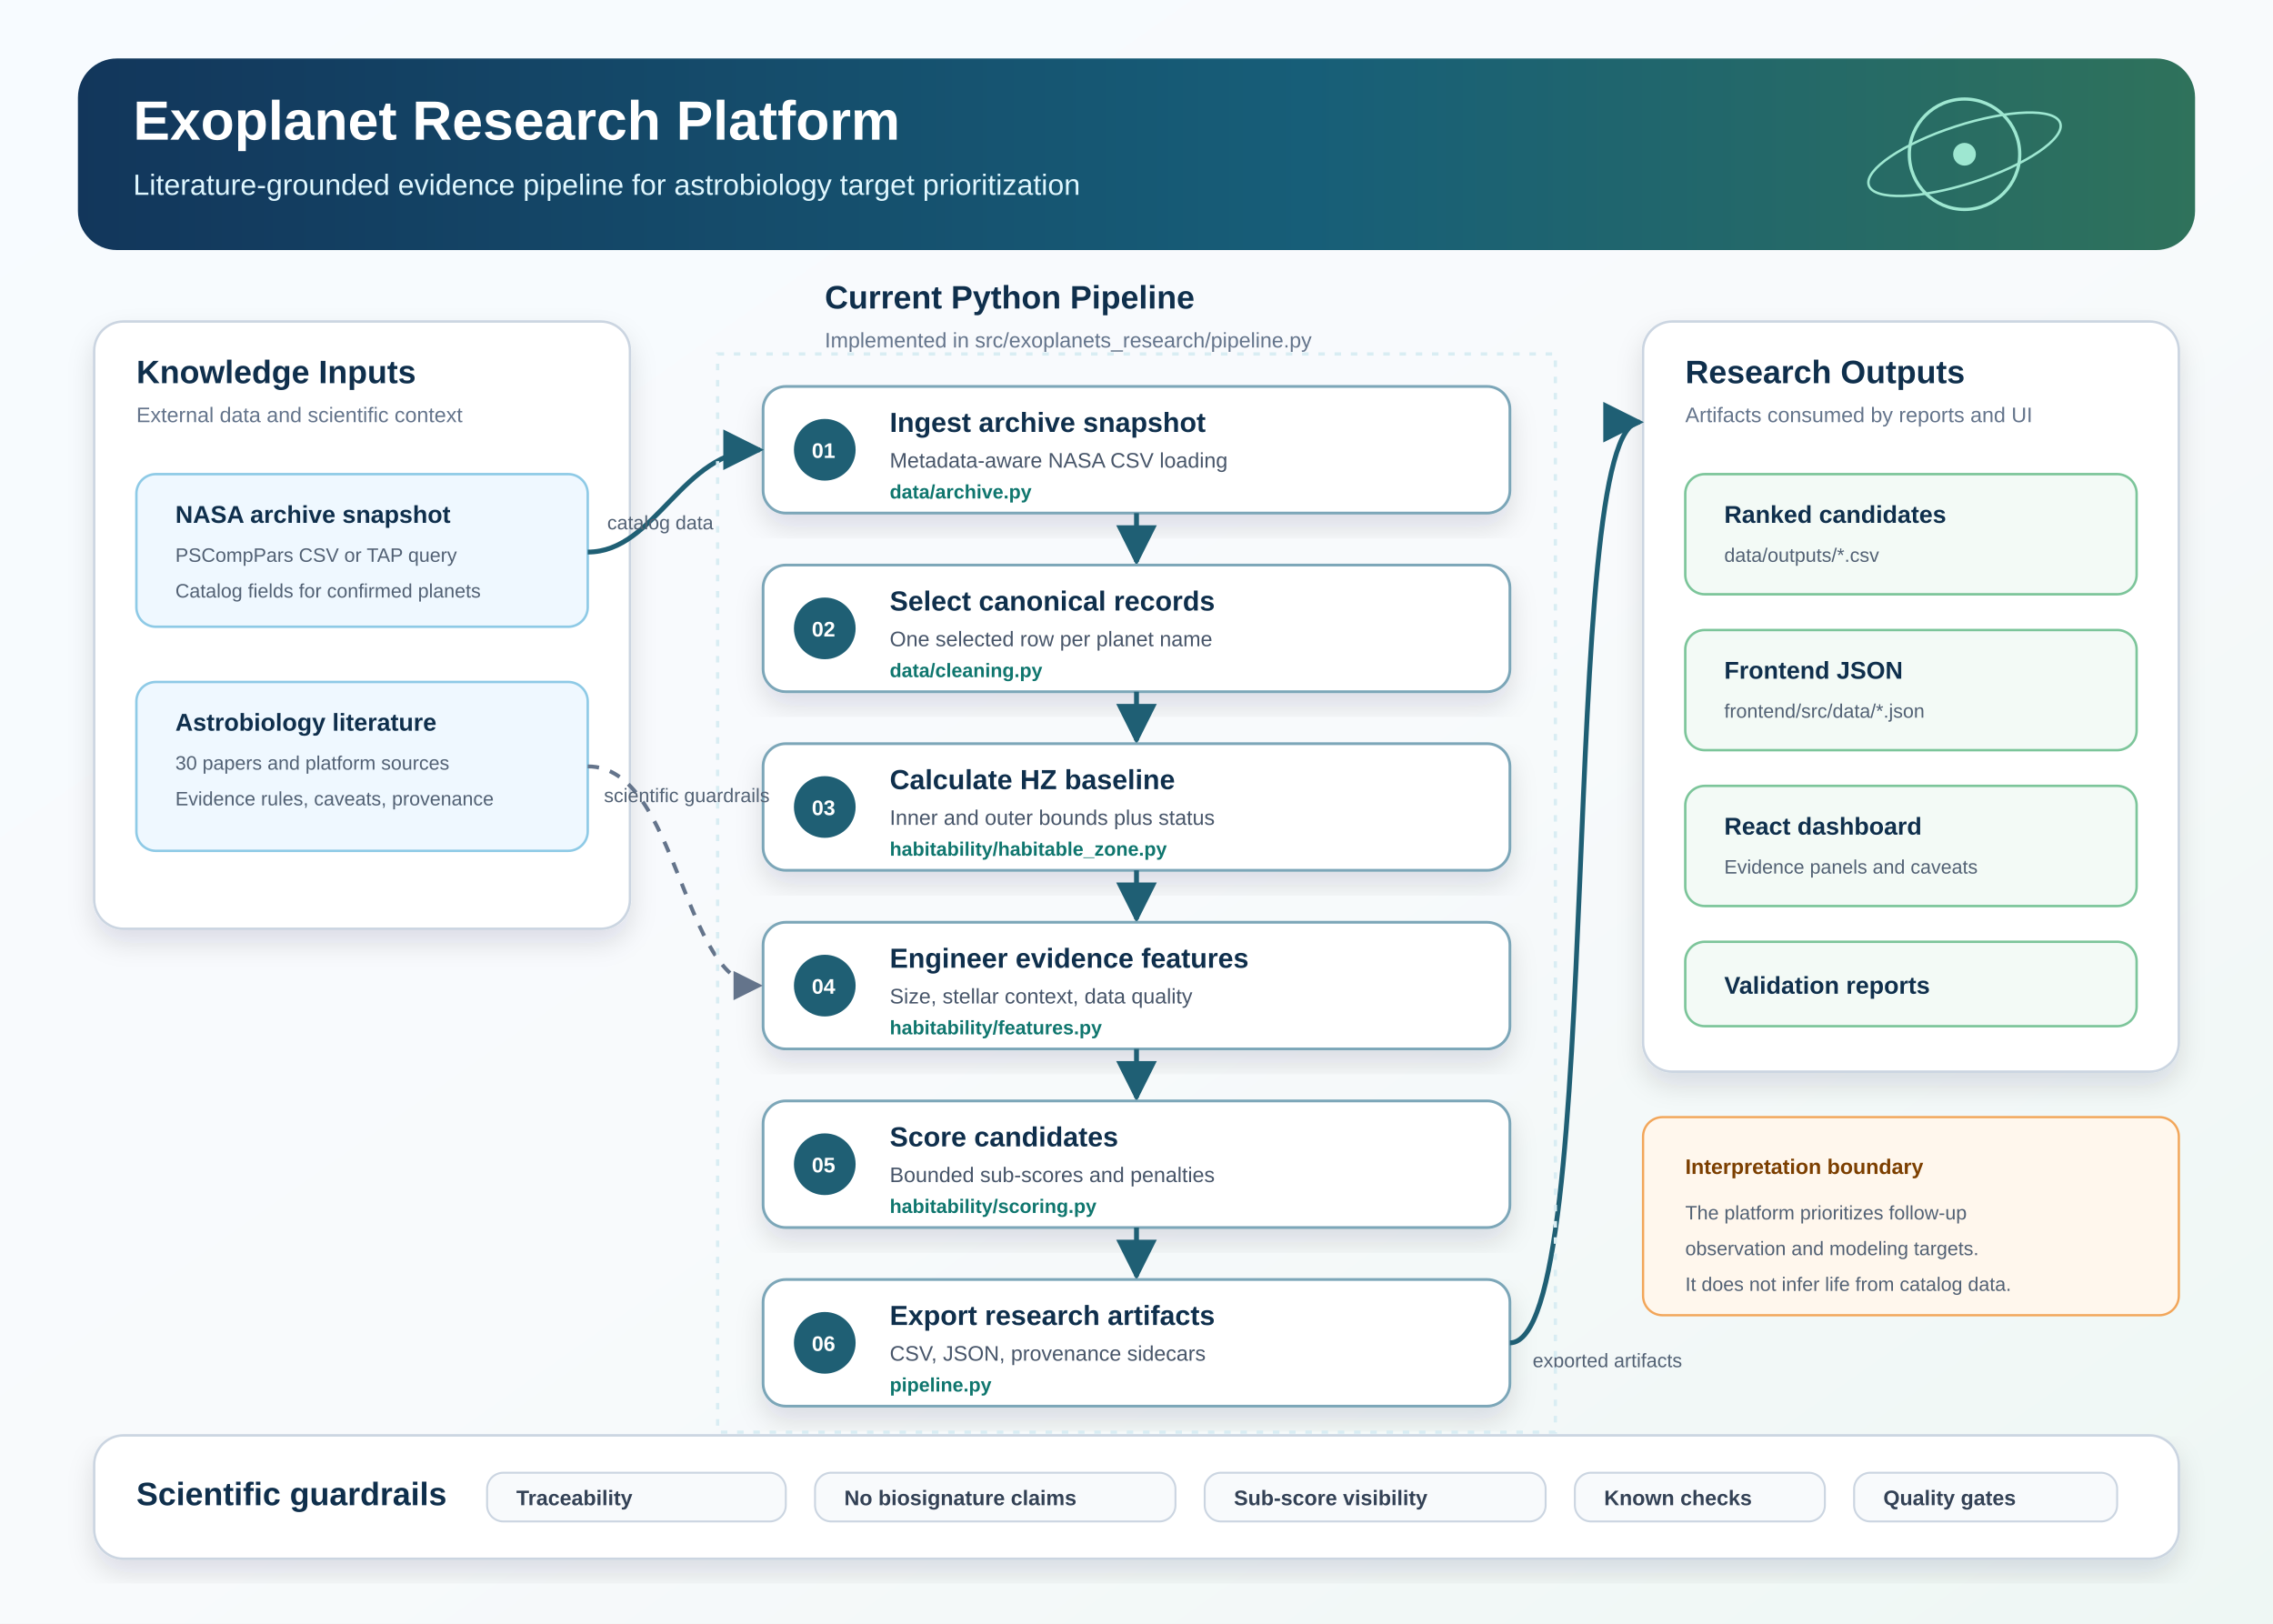
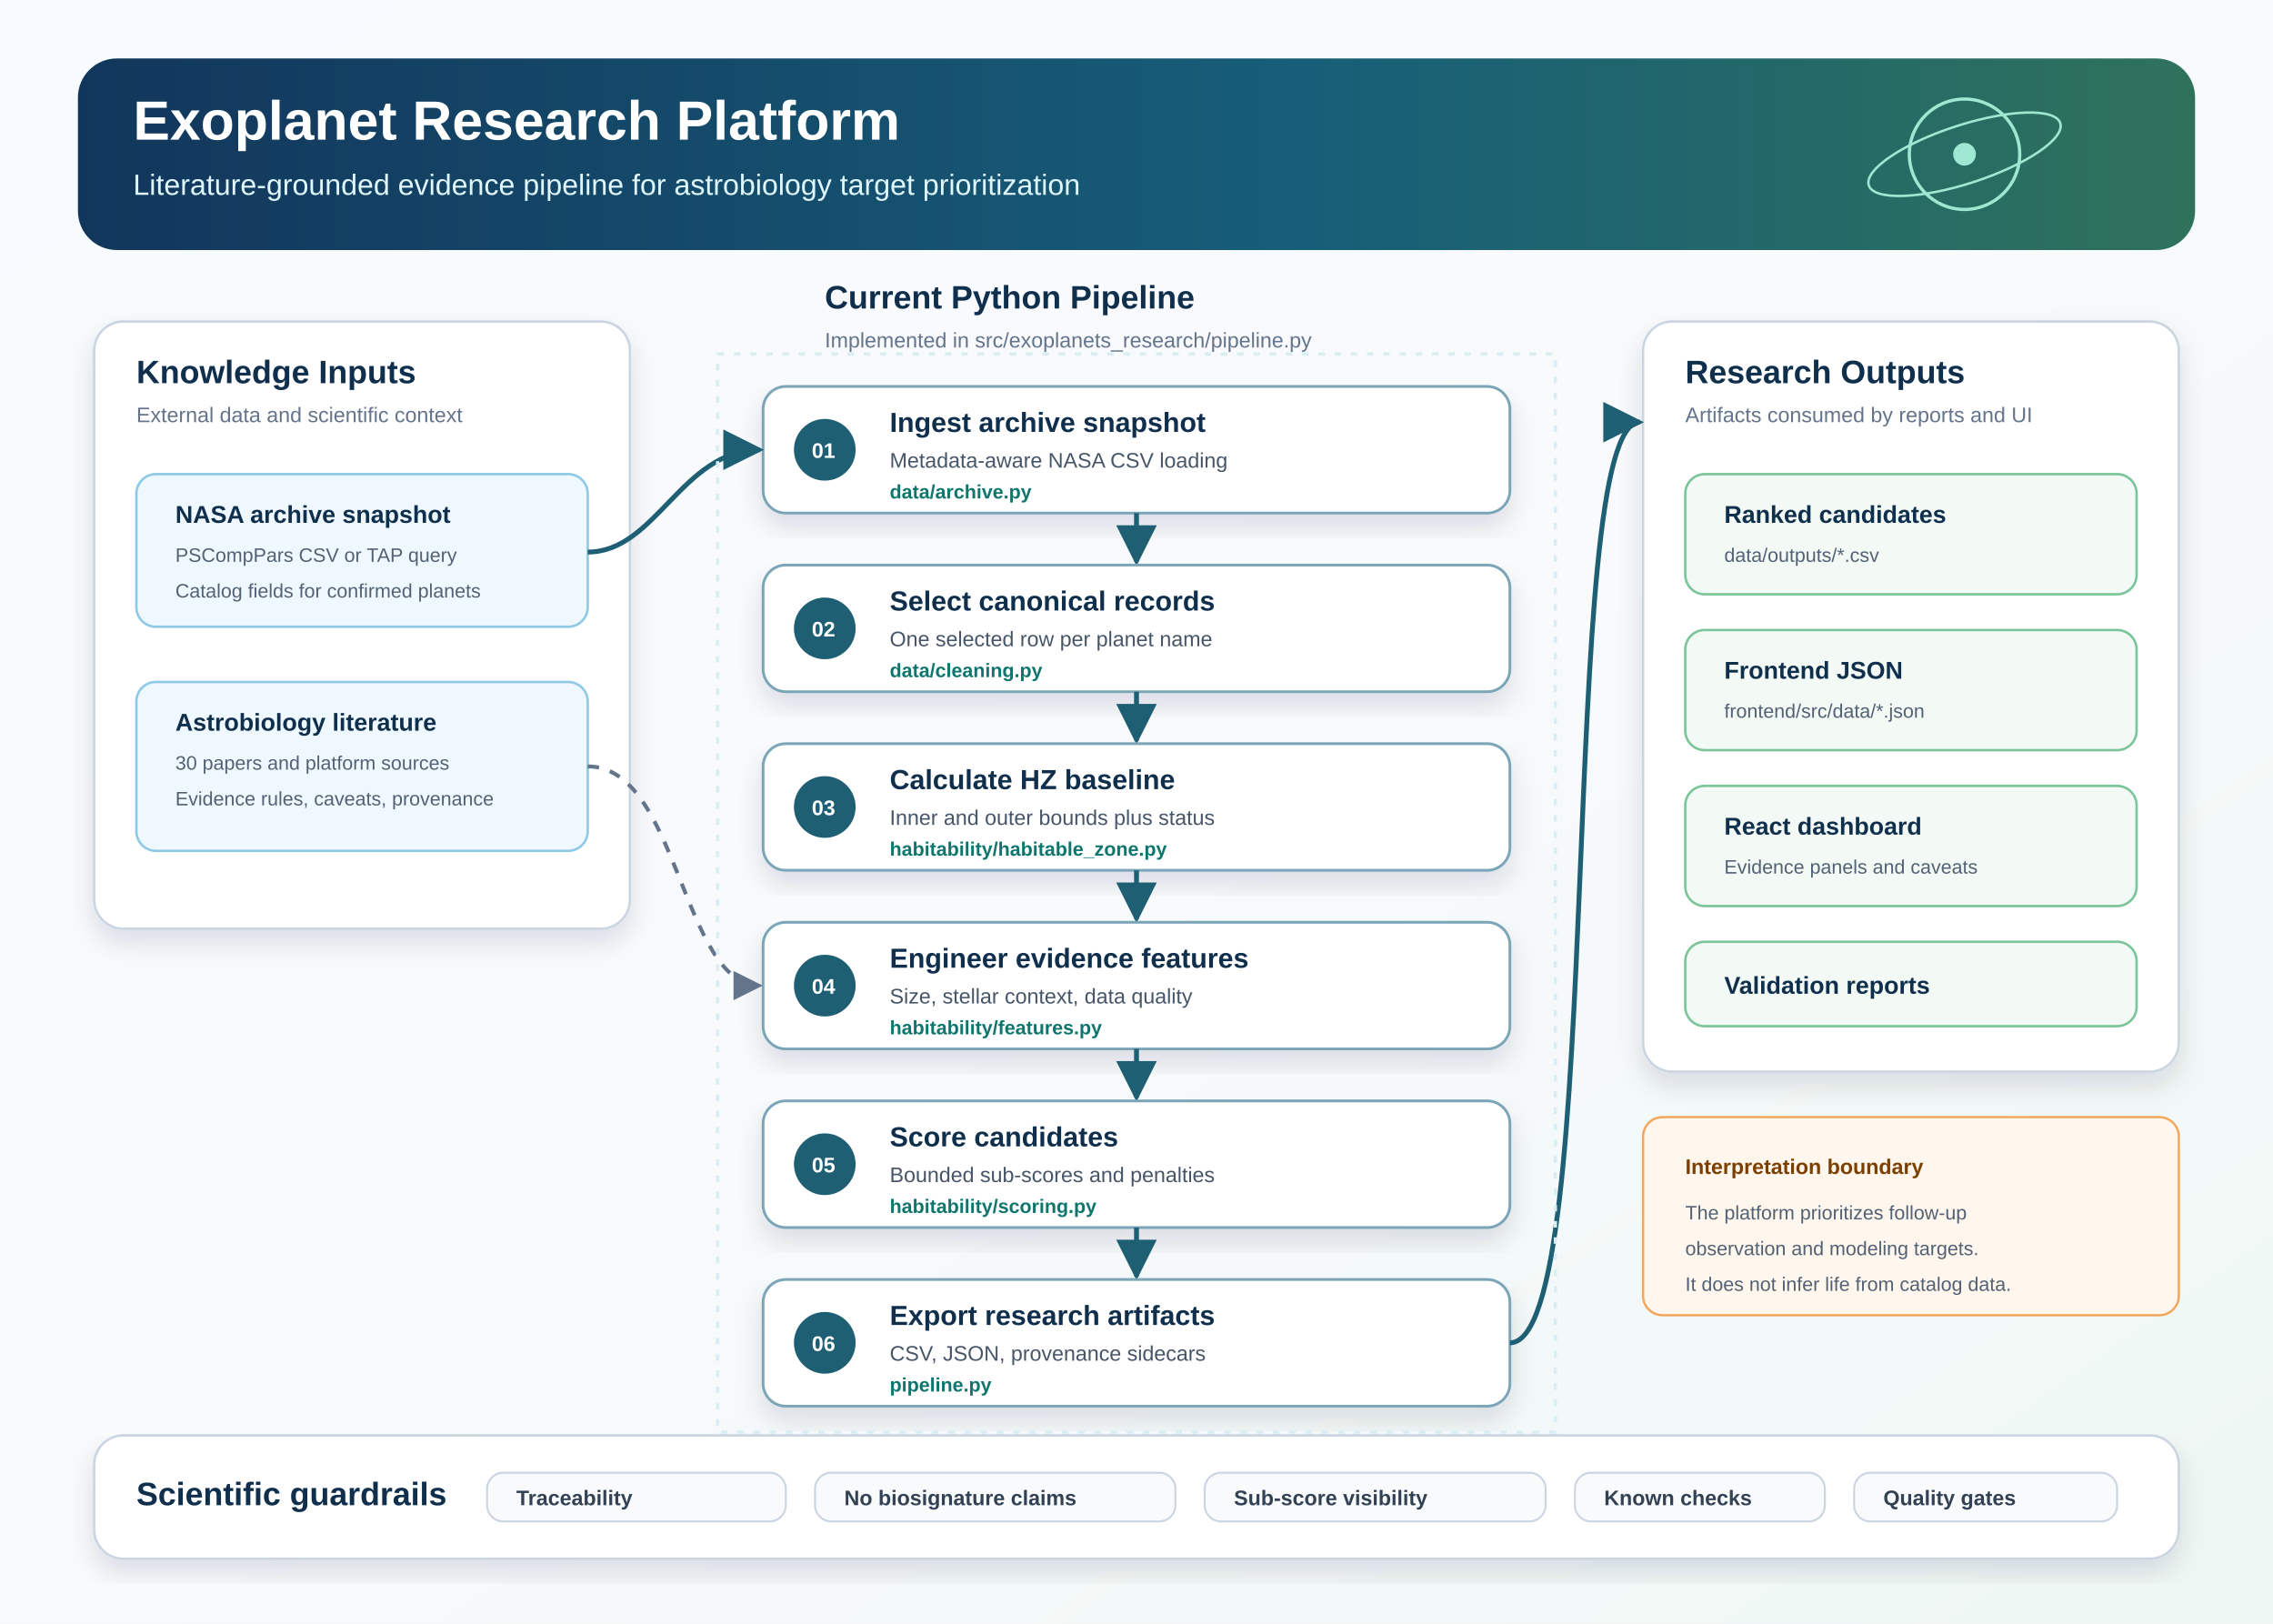
<svg xmlns="http://www.w3.org/2000/svg" width="1400" height="1000" viewBox="0 0 1400 1000" role="img" aria-labelledby="title desc">
  <defs>
    <linearGradient id="page-bg" x1="0" y1="0" x2="1" y2="1">
      <stop offset="0%" stop-color="#f7fbff" />
      <stop offset="52%" stop-color="#f8fafc" />
      <stop offset="100%" stop-color="#eef7f4" />
    </linearGradient>
    <linearGradient id="title-band" x1="0" y1="0" x2="1" y2="0">
      <stop offset="0%" stop-color="#12365b" />
      <stop offset="58%" stop-color="#175e78" />
      <stop offset="100%" stop-color="#2f725b" />
    </linearGradient>
    <filter id="soft-shadow" x="-10%" y="-10%" width="120%" height="130%">
      <feDropShadow dx="0" dy="8" stdDeviation="8" flood-color="#0f172a" flood-opacity="0.12" />
    </filter>
    <marker id="arrow" viewBox="0 0 12 12" refX="10" refY="6" markerWidth="10" markerHeight="10" orient="auto-start-reverse">
      <path d="M 1 1 L 11 6 L 1 11 z" fill="#1f5f74" />
    </marker>
    <marker id="arrow-muted" viewBox="0 0 12 12" refX="10" refY="6" markerWidth="9" markerHeight="9" orient="auto-start-reverse">
      <path d="M 1 1 L 11 6 L 1 11 z" fill="#64748b" />
    </marker>
    <style>
      .bg { fill: url(#page-bg); }
      .title-band { fill: url(#title-band); }
      .title { font: 700 34px Arial, Helvetica, sans-serif; fill: #ffffff; letter-spacing: 0; }
      .subtitle { font: 400 18px Arial, Helvetica, sans-serif; fill: #dff7ff; letter-spacing: 0; }
      .panel { fill: #ffffff; stroke: #cbd5e1; stroke-width: 1.5; rx: 18; filter: url(#soft-shadow); }
      .panel-title { font: 700 20px Arial, Helvetica, sans-serif; fill: #0f2f4c; letter-spacing: 0; }
      .panel-note { font: 400 13px Arial, Helvetica, sans-serif; fill: #64748b; letter-spacing: 0; }
      .box-input { fill: #eff8ff; stroke: #8ecae6; stroke-width: 1.5; rx: 12; }
      .box-output { fill: #f3faf6; stroke: #7cc59a; stroke-width: 1.5; rx: 12; }
      .stage { fill: #ffffff; stroke: #7ba6b8; stroke-width: 1.7; rx: 14; filter: url(#soft-shadow); }
      .stage-num { font: 700 13px Arial, Helvetica, sans-serif; fill: #ffffff; letter-spacing: 0; }
      .stage-title { font: 700 17px Arial, Helvetica, sans-serif; fill: #0f2f4c; letter-spacing: 0; }
      .stage-text { font: 400 13px Arial, Helvetica, sans-serif; fill: #475569; letter-spacing: 0; }
      .stage-file { font: 700 12px Arial, Helvetica, sans-serif; fill: #0f766e; letter-spacing: 0; }
      .label { font: 700 15px Arial, Helvetica, sans-serif; fill: #0f2f4c; letter-spacing: 0; }
      .small { font: 400 12px Arial, Helvetica, sans-serif; fill: #526174; letter-spacing: 0; }
      .chip { fill: #f8fafc; stroke: #cbd5e1; stroke-width: 1.2; rx: 10; }
      .chip-text { font: 700 13px Arial, Helvetica, sans-serif; fill: #334155; letter-spacing: 0; }
      .arrow { fill: none; stroke: #1f5f74; stroke-width: 3; marker-end: url(#arrow); }
      .arrow-muted { fill: none; stroke: #64748b; stroke-width: 2.4; stroke-dasharray: 7 7; marker-end: url(#arrow-muted); }
      .halo { fill: none; stroke: #d9edf3; stroke-width: 2; stroke-dasharray: 4 6; }
      .warning { fill: #fff7ed; stroke: #f2a65a; stroke-width: 1.4; rx: 12; }
      .warning-text { font: 700 13px Arial, Helvetica, sans-serif; fill: #7c3f00; letter-spacing: 0; }
    </style>
  </defs>
  <rect class="bg" x="0" y="0" width="1400" height="1000" />
  <g aria-label="Header">
    <rect class="title-band" x="48" y="36" width="1304" height="118" rx="24" />
    <circle cx="1210" cy="95" r="34" fill="none" stroke="#9ee7d1" stroke-width="2" />
    <circle cx="1210" cy="95" r="7" fill="#9ee7d1" />
    <ellipse cx="1210" cy="95" rx="62" ry="18" fill="none" stroke="#9ee7d1" stroke-width="1.5" transform="rotate(-18 1210 95)" />
    <text class="title" x="82" y="86">Exoplanet Research Platform</text>
    <text class="subtitle" x="82" y="120">Literature-grounded evidence pipeline for astrobiology target prioritization</text>
  </g>
  <g aria-label="Knowledge inputs">
    <rect class="panel" x="58" y="198" width="330" height="374" />
    <text class="panel-title" x="84" y="236">Knowledge Inputs</text>
    <text class="panel-note" x="84" y="260">External data and scientific context</text>
    <rect class="box-input" x="84" y="292" width="278" height="94" />
    <text class="label" x="108" y="322">NASA archive snapshot</text>
    <text class="small" x="108" y="346">PSCompPars CSV or TAP query</text>
    <text class="small" x="108" y="368">Catalog fields for confirmed planets</text>
    <rect class="box-input" x="84" y="420" width="278" height="104" />
    <text class="label" x="108" y="450">Astrobiology literature</text>
    <text class="small" x="108" y="474">30 papers and platform sources</text>
    <text class="small" x="108" y="496">Evidence rules, caveats, provenance</text>
  </g>
  <g aria-label="Pipeline stages">
    <text class="panel-title" x="508" y="190">Current Python Pipeline</text>
    <text class="panel-note" x="508" y="214">Implemented in src/exoplanets_research/pipeline.py</text>
    <rect class="stage" x="470" y="238" width="460" height="78" />
    <circle cx="508" cy="277" r="19" fill="#1f5f74" />
    <text class="stage-num" x="500" y="282">01</text>
    <text class="stage-title" x="548" y="266">Ingest archive snapshot</text>
    <text class="stage-text" x="548" y="288">Metadata-aware NASA CSV loading</text>
    <text class="stage-file" x="548" y="307">data/archive.py</text>
    <line class="arrow" x1="700" y1="316" x2="700" y2="346" />
    <rect class="stage" x="470" y="348" width="460" height="78" />
    <circle cx="508" cy="387" r="19" fill="#1f5f74" />
    <text class="stage-num" x="500" y="392">02</text>
    <text class="stage-title" x="548" y="376">Select canonical records</text>
    <text class="stage-text" x="548" y="398">One selected row per planet name</text>
    <text class="stage-file" x="548" y="417">data/cleaning.py</text>
    <line class="arrow" x1="700" y1="426" x2="700" y2="456" />
    <rect class="stage" x="470" y="458" width="460" height="78" />
    <circle cx="508" cy="497" r="19" fill="#1f5f74" />
    <text class="stage-num" x="500" y="502">03</text>
    <text class="stage-title" x="548" y="486">Calculate HZ baseline</text>
    <text class="stage-text" x="548" y="508">Inner and outer bounds plus status</text>
    <text class="stage-file" x="548" y="527">habitability/habitable_zone.py</text>
    <line class="arrow" x1="700" y1="536" x2="700" y2="566" />
    <rect class="stage" x="470" y="568" width="460" height="78" />
    <circle cx="508" cy="607" r="19" fill="#1f5f74" />
    <text class="stage-num" x="500" y="612">04</text>
    <text class="stage-title" x="548" y="596">Engineer evidence features</text>
    <text class="stage-text" x="548" y="618">Size, stellar context, data quality</text>
    <text class="stage-file" x="548" y="637">habitability/features.py</text>
    <line class="arrow" x1="700" y1="646" x2="700" y2="676" />
    <rect class="stage" x="470" y="678" width="460" height="78" />
    <circle cx="508" cy="717" r="19" fill="#1f5f74" />
    <text class="stage-num" x="500" y="722">05</text>
    <text class="stage-title" x="548" y="706">Score candidates</text>
    <text class="stage-text" x="548" y="728">Bounded sub-scores and penalties</text>
    <text class="stage-file" x="548" y="747">habitability/scoring.py</text>
    <line class="arrow" x1="700" y1="756" x2="700" y2="786" />
    <rect class="stage" x="470" y="788" width="460" height="78" />
    <circle cx="508" cy="827" r="19" fill="#1f5f74" />
    <text class="stage-num" x="500" y="832">06</text>
    <text class="stage-title" x="548" y="816">Export research artifacts</text>
    <text class="stage-text" x="548" y="838">CSV, JSON, provenance sidecars</text>
    <text class="stage-file" x="548" y="857">pipeline.py</text>
  </g>
  <g aria-label="Data input arrows">
    <path class="arrow" d="M 362 340 C 404 340, 420 277, 468 277" />
    <path class="arrow-muted" d="M 362 472 C 418 472, 420 607, 468 607" />
-     <text class="small" x="374" y="326">catalog data</text>
-     <text class="small" x="372" y="494">scientific guardrails</text>
  </g>
  <g aria-label="Outputs">
    <rect class="panel" x="1012" y="198" width="330" height="462" />
    <text class="panel-title" x="1038" y="236">Research Outputs</text>
    <text class="panel-note" x="1038" y="260">Artifacts consumed by reports and UI</text>
    <rect class="box-output" x="1038" y="292" width="278" height="74" />
    <text class="label" x="1062" y="322">Ranked candidates</text>
    <text class="small" x="1062" y="346">data/outputs/*.csv</text>
    <rect class="box-output" x="1038" y="388" width="278" height="74" />
    <text class="label" x="1062" y="418">Frontend JSON</text>
    <text class="small" x="1062" y="442">frontend/src/data/*.json</text>
    <rect class="box-output" x="1038" y="484" width="278" height="74" />
    <text class="label" x="1062" y="514">React dashboard</text>
    <text class="small" x="1062" y="538">Evidence panels and caveats</text>
    <rect class="box-output" x="1038" y="580" width="278" height="52" />
    <text class="label" x="1062" y="612">Validation reports</text>
  </g>
  <g aria-label="Output arrows">
    <path class="arrow" d="M 930 827 C 990 827, 958 260, 1010 260" />
-     <text class="small" x="944" y="842">exported artifacts</text>
  </g>
  <g aria-label="Scientific guardrails">
    <rect class="panel" x="58" y="884" width="1284" height="76" />
    <text class="panel-title" x="84" y="927">Scientific guardrails</text>
    <rect class="chip" x="300" y="907" width="184" height="30" />
    <text class="chip-text" x="318" y="927">Traceability</text>
    <rect class="chip" x="502" y="907" width="222" height="30" />
    <text class="chip-text" x="520" y="927">No biosignature claims</text>
    <rect class="chip" x="742" y="907" width="210" height="30" />
    <text class="chip-text" x="760" y="927">Sub-score visibility</text>
    <rect class="chip" x="970" y="907" width="154" height="30" />
    <text class="chip-text" x="988" y="927">Known checks</text>
    <rect class="chip" x="1142" y="907" width="162" height="30" />
    <text class="chip-text" x="1160" y="927">Quality gates</text>
  </g>
  <g aria-label="Interpretation constraint">
    <rect class="warning" x="1012" y="688" width="330" height="122" />
    <text class="warning-text" x="1038" y="723">Interpretation boundary</text>
    <text class="small" x="1038" y="751">The platform prioritizes follow-up</text>
    <text class="small" x="1038" y="773">observation and modeling targets.</text>
    <text class="small" x="1038" y="795">It does not infer life from catalog data.</text>
  </g>
  <path class="halo" d="M 442 218 H 958 V 882 H 442 Z" />
</svg>
